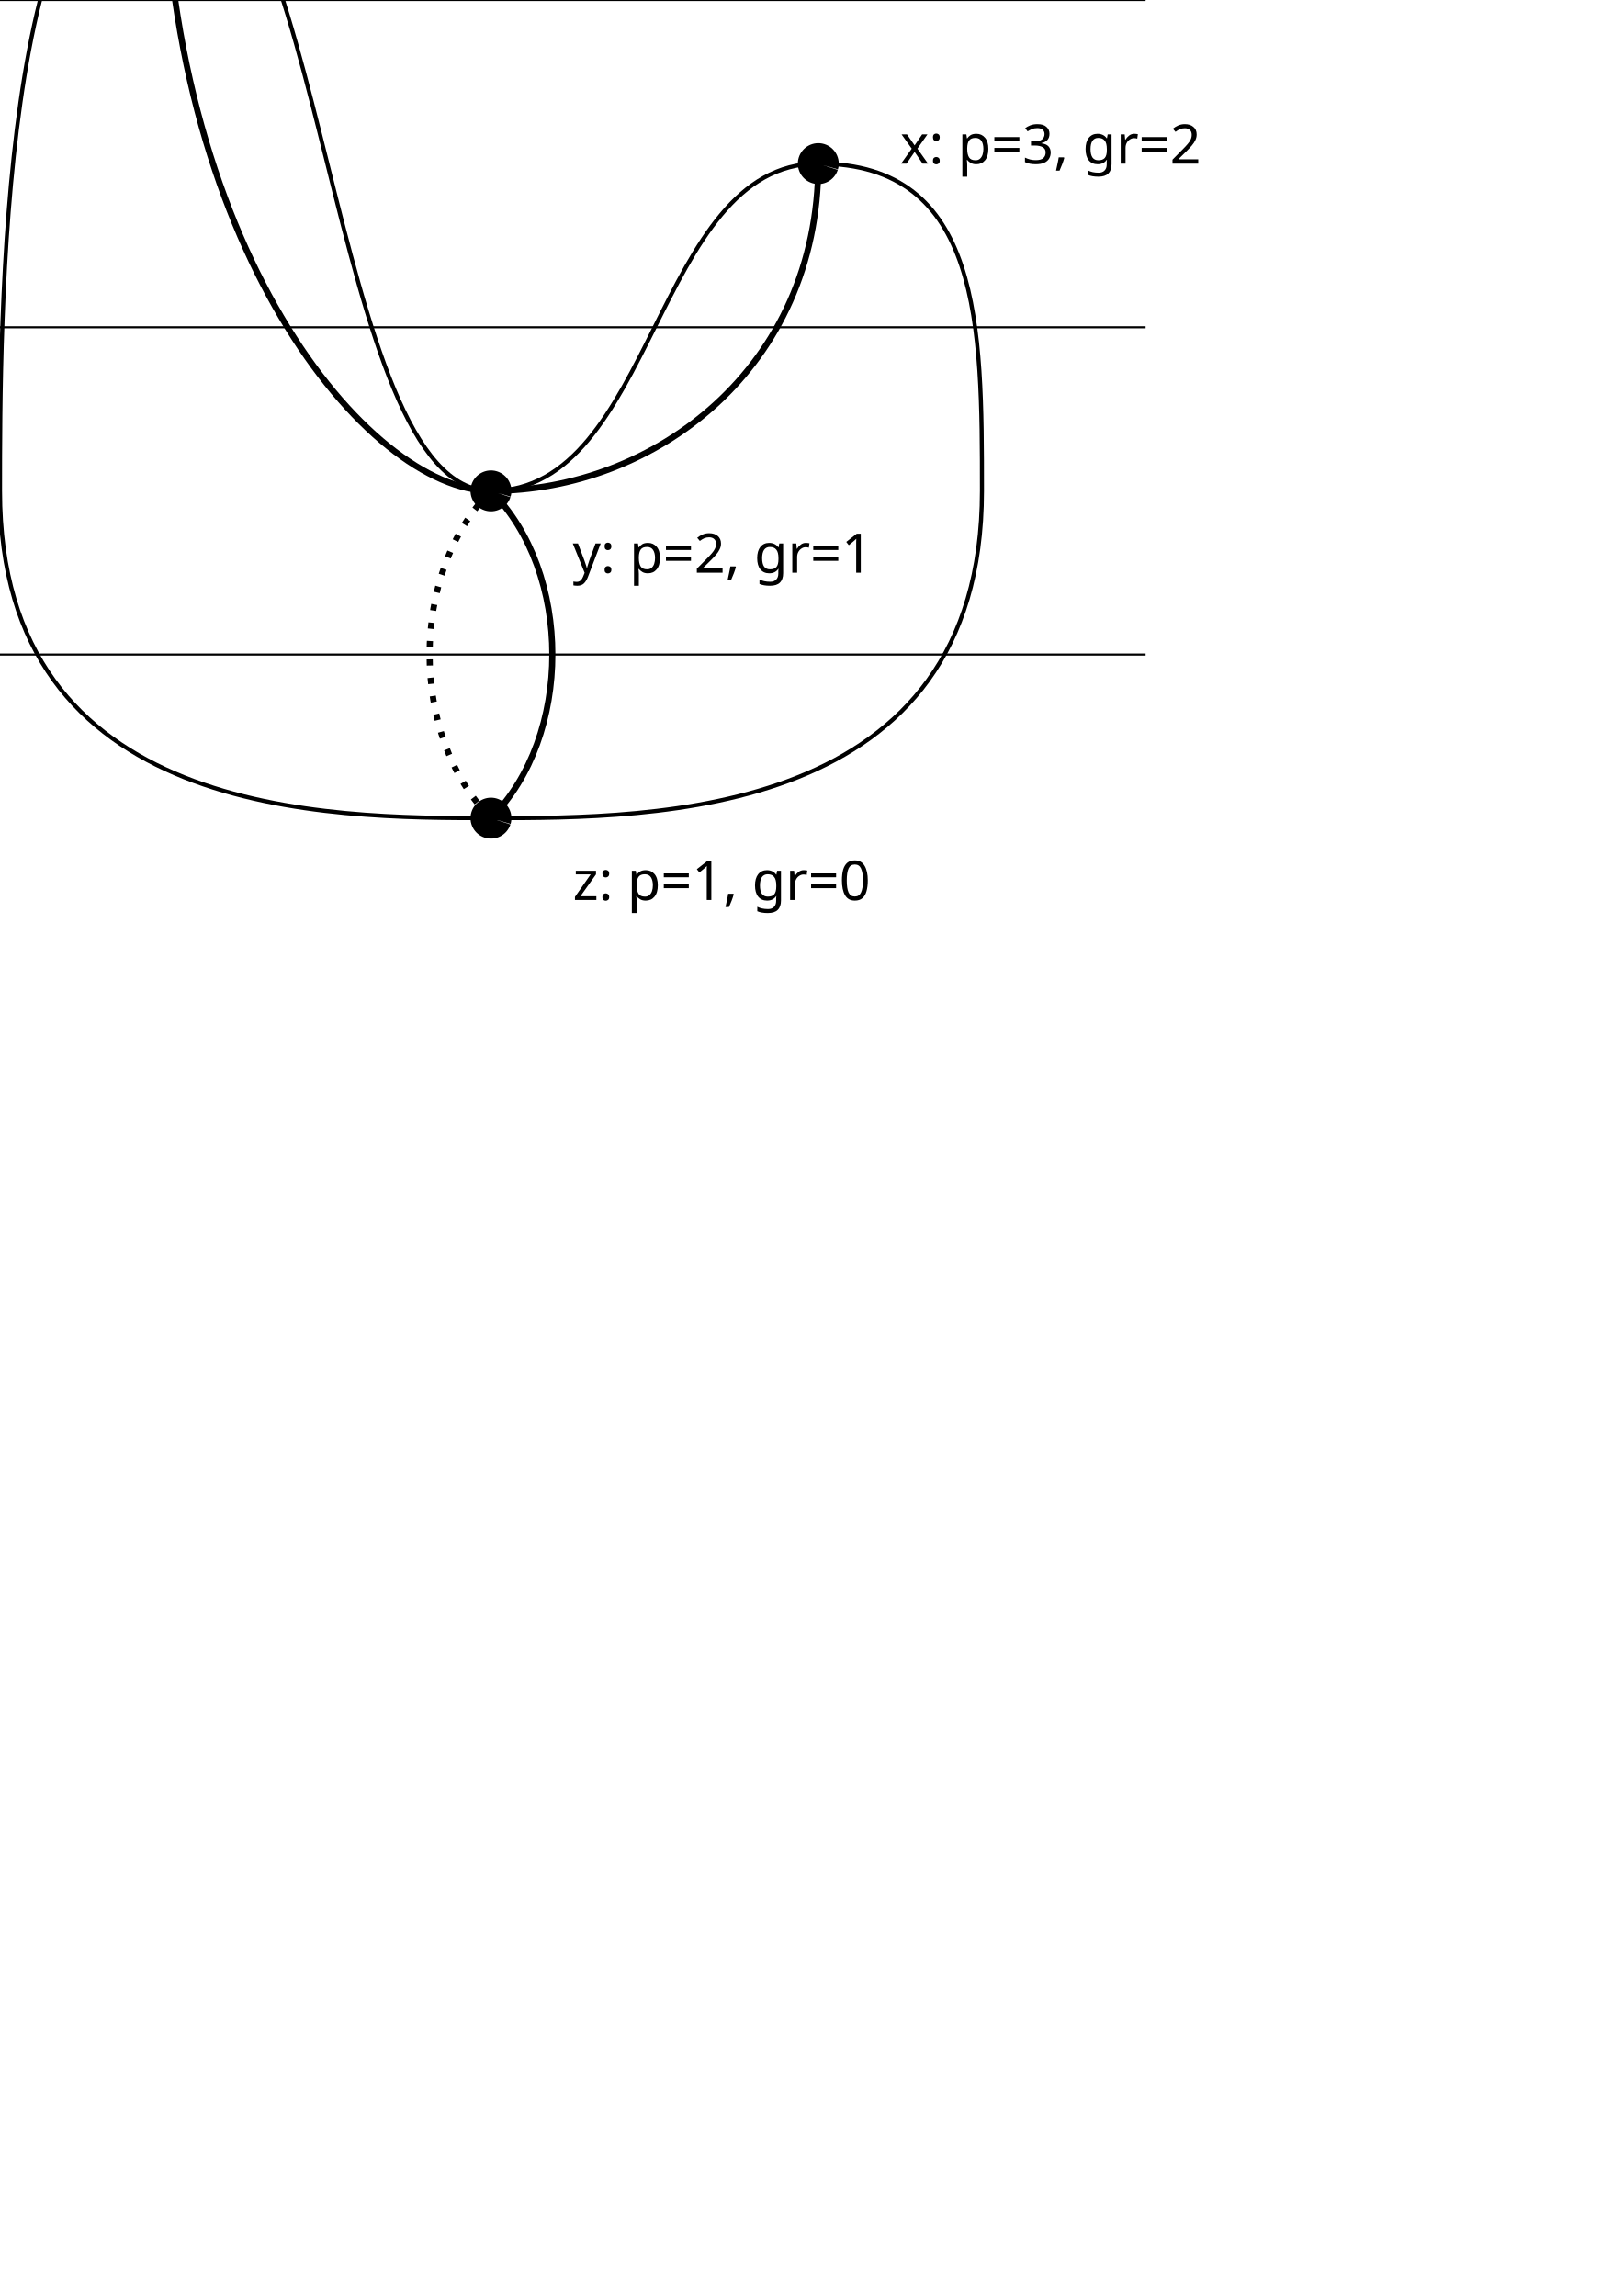
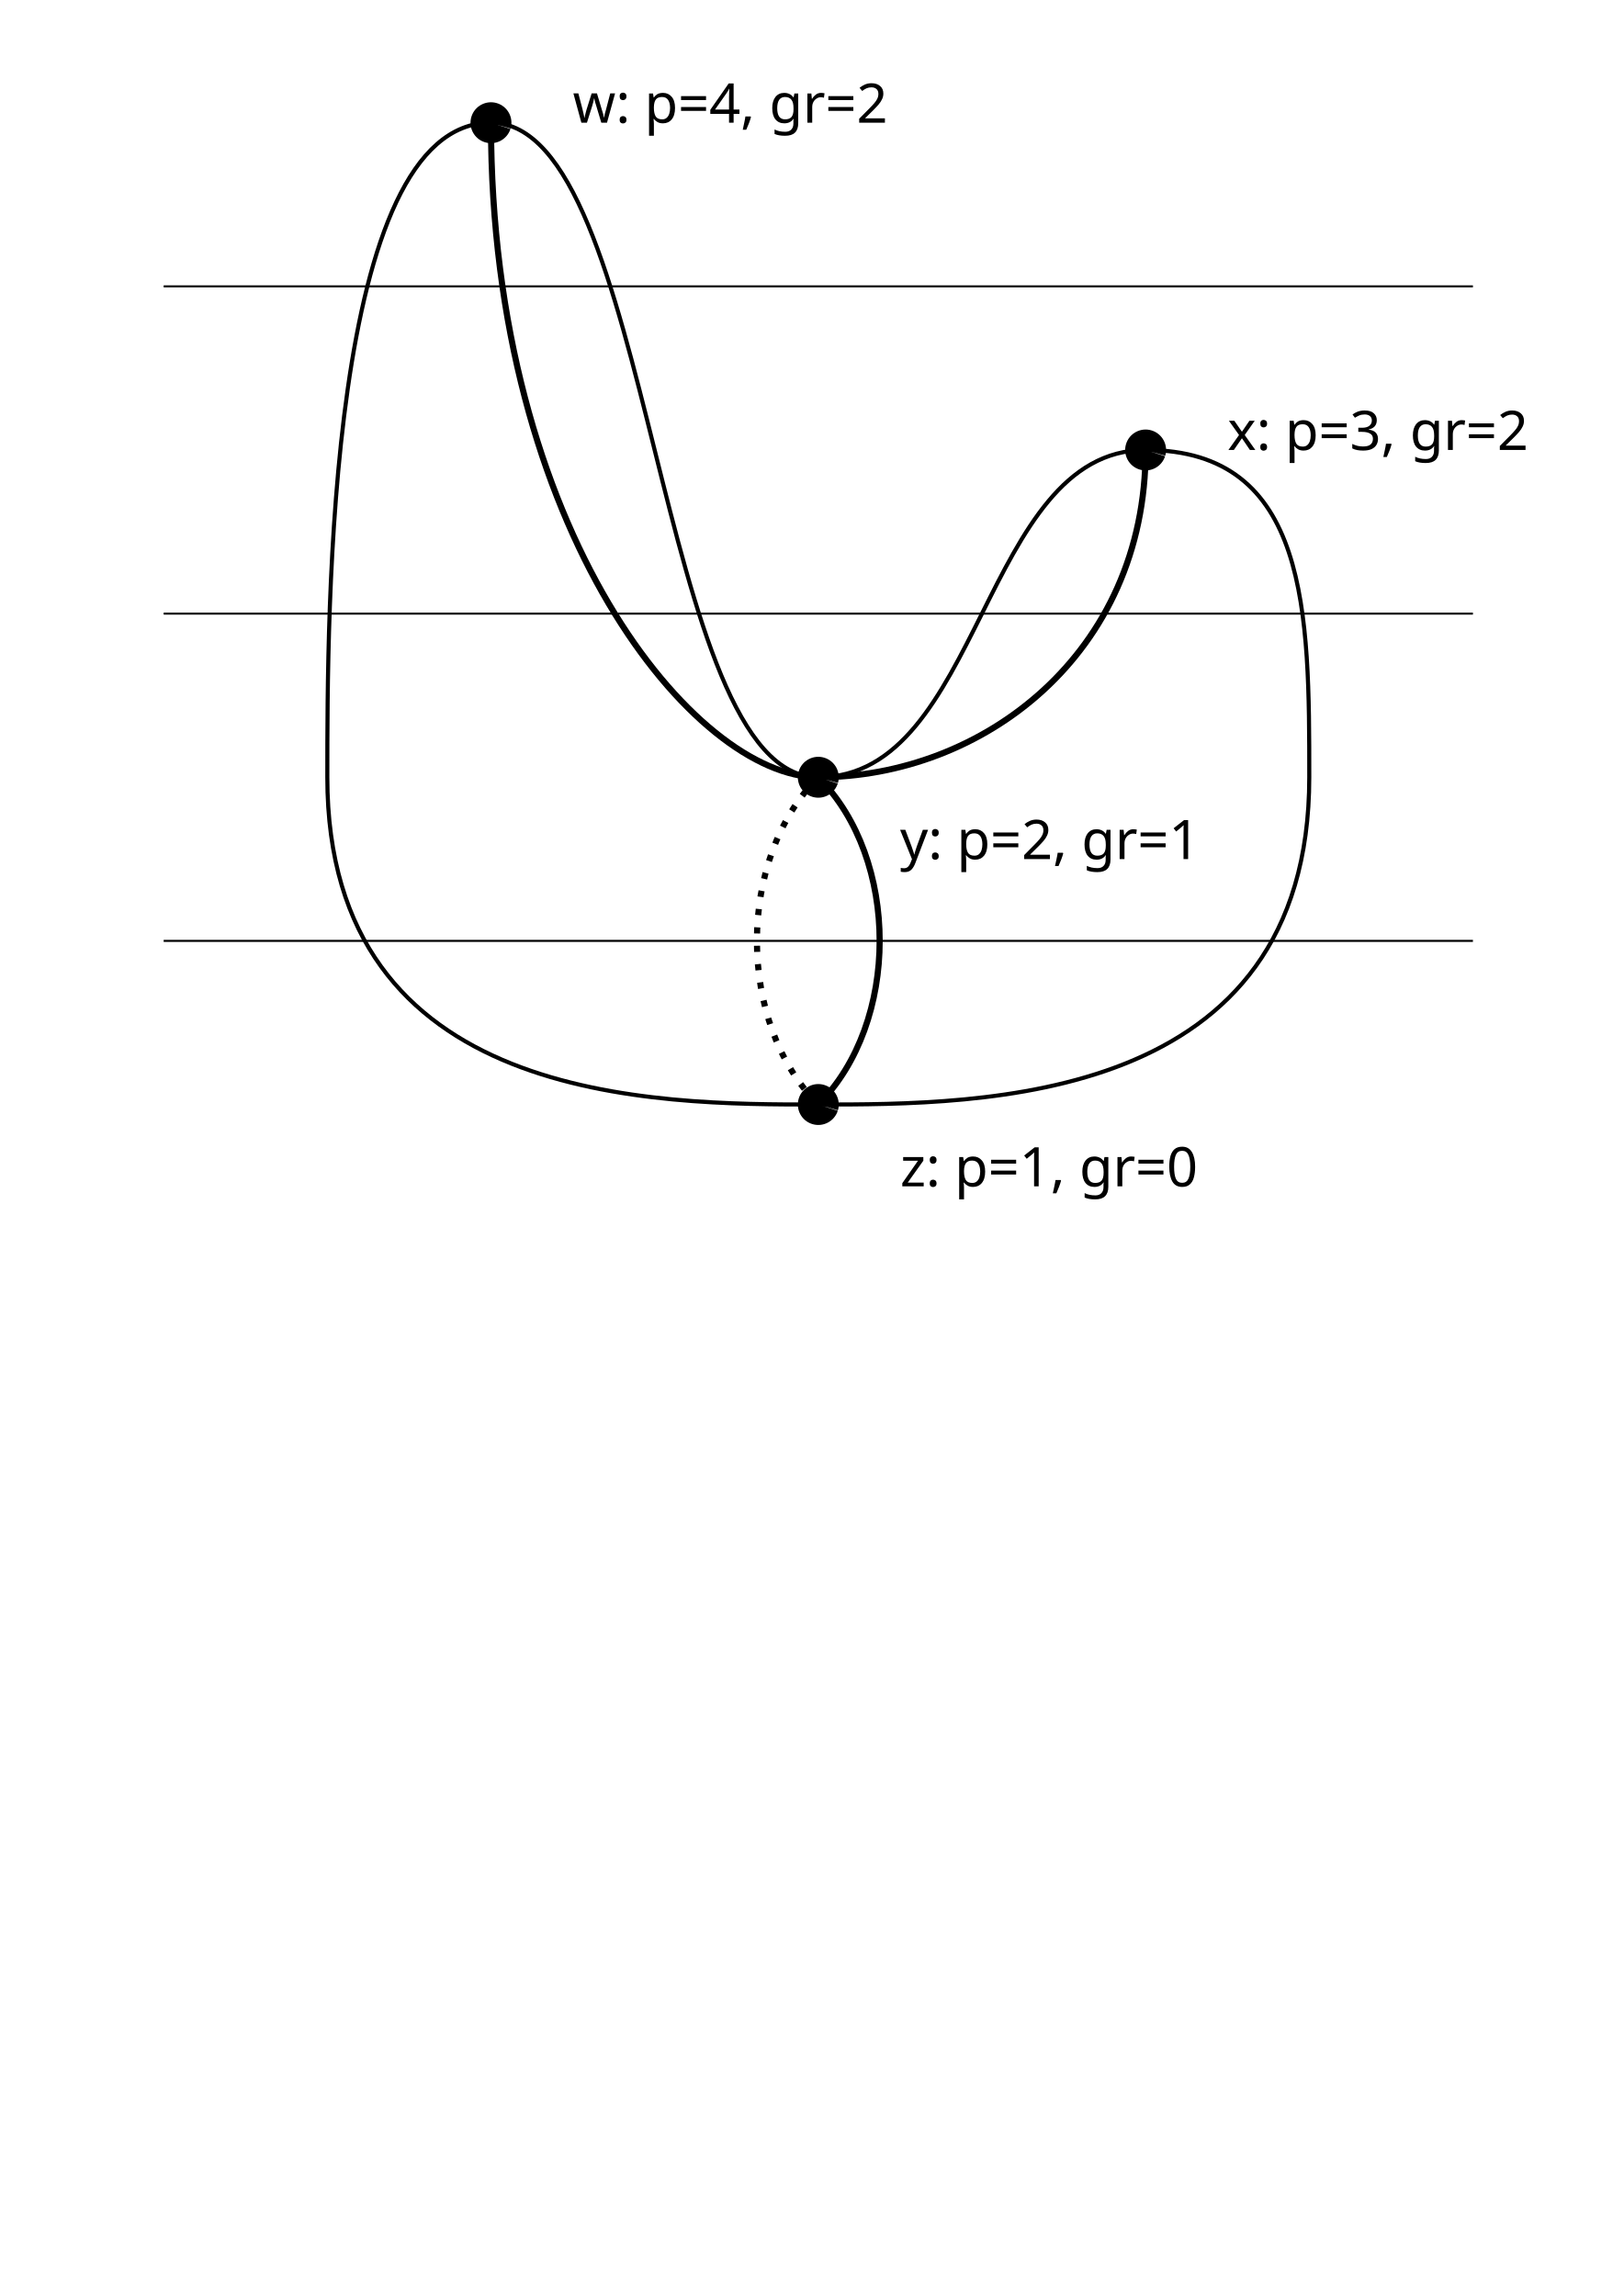
- <svg xmlns="http://www.w3.org/2000/svg" id="svg8" version="1.1" viewBox="0 0 210 297" height="297mm" width="210mm">
+ <svg xmlns="http://www.w3.org/2000/svg" width="210mm" height="297mm" viewBox="0 0 210 297" version="1.1" id="svg8">
  <defs id="defs2" />
  <g id="layer1">
-     <path id="path835" d="m 0,63.5 c 0,-21.167 0,-84.667 21.167,-84.667 21.167,0 21.167,84.667 42.333,84.667 C 84.667,63.5 84.667,21.167 105.833,21.167 127,21.167 127,42.333 127,63.5 127,105.833 84.667,105.833 63.5,105.833 42.333,105.833 0,105.833 0,63.5 Z" style="fill:none;stroke:#000000;stroke-width:0.529;stroke-linecap:butt;stroke-linejoin:miter;stroke-opacity:1;stroke-miterlimit:4;stroke-dasharray:none" />
-     <path d="m 23.686,-20.358 a 2.646,2.646 0 0 1 -3.312,1.716 2.646,2.646 0 0 1 -1.736,-3.302 2.646,2.646 0 0 1 3.291,-1.756 2.646,2.646 0 0 1 1.777,3.28 l -2.538,-0.746 z" id="path837" style="fill:#000000;stroke-width:0.265;stroke-dasharray:0.529, 0.265" />
-     <path d="m 66.019,64.308 a 2.646,2.646 0 0 1 -3.312,1.716 2.646,2.646 0 0 1 -1.736,-3.302 2.646,2.646 0 0 1 3.291,-1.756 2.646,2.646 0 0 1 1.777,3.28 L 63.5,63.5 Z" id="path839" style="fill:#000000;stroke-width:0.265;stroke-dasharray:0.529, 0.265" />
-     <path d="m 108.353,21.975 a 2.646,2.646 0 0 1 -3.312,1.716 2.646,2.646 0 0 1 -1.736,-3.302 2.646,2.646 0 0 1 3.291,-1.756 2.646,2.646 0 0 1 1.777,3.28 l -2.538,-0.746 z" id="path841" style="fill:#000000;stroke-width:0.265;stroke-dasharray:0.529, 0.265" />
-     <path d="m 66.019,106.642 a 2.646,2.646 0 0 1 -3.312,1.716 2.646,2.646 0 0 1 -1.736,-3.302 2.646,2.646 0 0 1 3.291,-1.756 2.646,2.646 0 0 1 1.777,3.28 L 63.5,105.833 Z" id="path843" style="fill:#000000;stroke-width:0.265;stroke-dasharray:0.529, 0.265" />
-     <path id="path845" d="M 21.167,-21.167 C 21.167,31.75 47.625,63.5 63.5,63.5" style="fill:none;stroke:#000000;stroke-width:0.794;stroke-linecap:butt;stroke-linejoin:miter;stroke-opacity:1;stroke-miterlimit:4;stroke-dasharray:none" />
-     <path id="path847" d="M 105.833,21.167 C 105.833,47.625 84.667,63.5 63.5,63.5" style="fill:none;stroke:#000000;stroke-width:0.794;stroke-linecap:butt;stroke-linejoin:miter;stroke-opacity:1;stroke-miterlimit:4;stroke-dasharray:none" />
-     <path id="path849" d="m 63.5,63.5 c 10.583,10.583 10.583,31.75 0,42.333" style="fill:none;stroke:#000000;stroke-width:0.794;stroke-linecap:butt;stroke-linejoin:miter;stroke-opacity:1;stroke-miterlimit:4;stroke-dasharray:none" />
-     <path style="fill:none;stroke:#000000;stroke-width:0.794;stroke-linecap:butt;stroke-linejoin:miter;stroke-opacity:1;stroke-miterlimit:4;stroke-dasharray:0.794,1.587;stroke-dashoffset:0" d="m 63.5,63.5 c -10.583,10.583 -10.583,31.75 0,42.333" id="path851" />
-     <path id="path853" d="M -21.167,0 H 148.167" style="fill:none;stroke:#000000;stroke-width:0.265px;stroke-linecap:butt;stroke-linejoin:miter;stroke-opacity:1" />
-     <path id="path855" d="M -21.167,42.333 H 148.167" style="fill:none;stroke:#000000;stroke-width:0.265px;stroke-linecap:butt;stroke-linejoin:miter;stroke-opacity:1" />
-     <path id="path857" d="M -21.167,84.667 H 148.167" style="fill:none;stroke:#000000;stroke-width:0.265px;stroke-linecap:butt;stroke-linejoin:miter;stroke-opacity:1" />
-     <text id="text861" y="-21.167" x="31.75" style="font-style:normal;font-weight:normal;font-size:10.583px;line-height:1.25;font-family:sans-serif;fill:#000000;fill-opacity:1;stroke:none;stroke-width:0.265" xml:space="preserve">
-       <tspan style="font-style:normal;font-variant:normal;font-weight:normal;font-stretch:normal;font-size:7.056px;font-family:sans-serif;-inkscape-font-specification:'sans-serif, Normal';font-variant-ligatures:normal;font-variant-caps:normal;font-variant-numeric:normal;font-variant-east-asian:normal;stroke-width:0.265" y="-21.167" x="31.75" id="tspan859">w: p=4, gr=2</tspan>
+     <path style="fill:none;stroke:#000000;stroke-width:0.529;stroke-linecap:butt;stroke-linejoin:miter;stroke-miterlimit:4;stroke-dasharray:none;stroke-opacity:1" d="m 42.333,100.542 c 0,-21.167 0,-84.667 21.167,-84.667 21.167,0 21.167,84.667 42.333,84.667 21.167,0 21.167,-42.333 42.333,-42.333 21.167,0 21.167,21.167 21.167,42.333 0,42.333 -42.333,42.333 -63.5,42.333 -21.167,0 -63.5,0 -63.5,-42.333 z" id="path835" />
+     <path style="fill:#000000;stroke-width:0.265;stroke-dasharray:0.529, 0.265" id="path837" d="m 66.019,16.683 a 2.646,2.646 0 0 1 -3.312,1.716 2.646,2.646 0 0 1 -1.736,-3.302 2.646,2.646 0 0 1 3.291,-1.756 2.646,2.646 0 0 1 1.777,3.28 L 63.5,15.875 Z" />
+     <path style="fill:#000000;stroke-width:0.265;stroke-dasharray:0.529, 0.265" id="path839" d="m 108.353,101.35 a 2.646,2.646 0 0 1 -3.312,1.716 2.646,2.646 0 0 1 -1.736,-3.302 2.646,2.646 0 0 1 3.291,-1.756 2.646,2.646 0 0 1 1.777,3.28 l -2.538,-0.746 z" />
+     <path style="fill:#000000;stroke-width:0.265;stroke-dasharray:0.529, 0.265" id="path841" d="m 150.686,59.017 a 2.646,2.646 0 0 1 -3.312,1.716 2.646,2.646 0 0 1 -1.736,-3.302 2.646,2.646 0 0 1 3.291,-1.756 2.646,2.646 0 0 1 1.777,3.28 l -2.538,-0.746 z" />
+     <path style="fill:#000000;stroke-width:0.265;stroke-dasharray:0.529, 0.265" id="path843" d="m 108.353,143.683 a 2.646,2.646 0 0 1 -3.312,1.716 2.646,2.646 0 0 1 -1.736,-3.302 2.646,2.646 0 0 1 3.291,-1.756 2.646,2.646 0 0 1 1.777,3.28 l -2.538,-0.746 z" />
+     <path style="fill:none;stroke:#000000;stroke-width:0.794;stroke-linecap:butt;stroke-linejoin:miter;stroke-miterlimit:4;stroke-dasharray:none;stroke-opacity:1" d="M 63.5,15.875 C 63.5,68.792 89.958,100.542 105.833,100.542" id="path845" />
+     <path style="fill:none;stroke:#000000;stroke-width:0.794;stroke-linecap:butt;stroke-linejoin:miter;stroke-miterlimit:4;stroke-dasharray:none;stroke-opacity:1" d="m 148.167,58.208 c 0,26.458 -21.167,42.333 -42.333,42.333" id="path847" />
+     <path style="fill:none;stroke:#000000;stroke-width:0.794;stroke-linecap:butt;stroke-linejoin:miter;stroke-miterlimit:4;stroke-dasharray:none;stroke-opacity:1" d="m 105.833,100.542 c 10.583,10.583 10.583,31.75 0,42.333" id="path849" />
+     <path id="path851" d="m 105.833,100.542 c -10.583,10.583 -10.583,31.75 0,42.333" style="fill:none;stroke:#000000;stroke-width:0.794;stroke-linecap:butt;stroke-linejoin:miter;stroke-miterlimit:4;stroke-dasharray:0.794, 1.587;stroke-dashoffset:0;stroke-opacity:1" />
+     <path style="fill:none;stroke:#000000;stroke-width:0.265px;stroke-linecap:butt;stroke-linejoin:miter;stroke-opacity:1" d="M 21.167,37.042 H 190.5" id="path853" />
+     <path style="fill:none;stroke:#000000;stroke-width:0.265px;stroke-linecap:butt;stroke-linejoin:miter;stroke-opacity:1" d="M 21.167,79.375 H 190.5" id="path855" />
+     <path style="fill:none;stroke:#000000;stroke-width:0.265px;stroke-linecap:butt;stroke-linejoin:miter;stroke-opacity:1" d="M 21.167,121.708 H 190.5" id="path857" />
+     <text xml:space="preserve" style="font-style:normal;font-weight:normal;font-size:10.583px;line-height:1.25;font-family:sans-serif;fill:#000000;fill-opacity:1;stroke:none;stroke-width:0.265" x="74.083" y="15.875" id="text861">
+       <tspan id="tspan859" x="74.083" y="15.875" style="font-style:normal;font-variant:normal;font-weight:normal;font-stretch:normal;font-size:7.056px;font-family:sans-serif;-inkscape-font-specification:'sans-serif, Normal';font-variant-ligatures:normal;font-variant-caps:normal;font-variant-numeric:normal;font-variant-east-asian:normal;stroke-width:0.265">w: p=4, gr=2</tspan>
    </text>
-     <text id="text865" y="21.167" x="116.417" style="font-style:normal;font-weight:normal;font-size:10.583px;line-height:1.25;font-family:sans-serif;fill:#000000;fill-opacity:1;stroke:none;stroke-width:0.265;" xml:space="preserve">
-       <tspan style="font-style:normal;font-variant:normal;font-weight:normal;font-stretch:normal;font-size:7.056px;font-family:sans-serif;-inkscape-font-specification:'sans-serif, Normal';font-variant-ligatures:normal;font-variant-caps:normal;font-variant-numeric:normal;font-variant-east-asian:normal;stroke-width:0.265" y="21.167" x="116.417" id="tspan863">x: p=3, gr=2</tspan>
+     <text xml:space="preserve" style="font-style:normal;font-weight:normal;font-size:10.583px;line-height:1.25;font-family:sans-serif;fill:#000000;fill-opacity:1;stroke:none;stroke-width:0.265" x="158.75" y="58.208" id="text865">
+       <tspan id="tspan863" x="158.75" y="58.208" style="font-style:normal;font-variant:normal;font-weight:normal;font-stretch:normal;font-size:7.056px;font-family:sans-serif;-inkscape-font-specification:'sans-serif, Normal';font-variant-ligatures:normal;font-variant-caps:normal;font-variant-numeric:normal;font-variant-east-asian:normal;stroke-width:0.265">x: p=3, gr=2</tspan>
    </text>
-     <text id="text869" y="74.083" x="74.083" style="font-size:7.056px;line-height:1.25;font-family:sans-serif;-inkscape-font-specification:'sans-serif, Normal';stroke-width:0.265" xml:space="preserve">
-       <tspan style="stroke-width:0.265" y="74.083" x="74.083" id="tspan867">y: p=2, gr=1</tspan>
+     <text xml:space="preserve" style="font-size:7.056px;line-height:1.25;font-family:sans-serif;-inkscape-font-specification:'sans-serif, Normal';stroke-width:0.265" x="116.417" y="111.125" id="text869">
+       <tspan id="tspan867" x="116.417" y="111.125" style="stroke-width:0.265">y: p=2, gr=1</tspan>
    </text>
-     <text id="text873" y="116.417" x="74.083" style="font-size:7.056px;line-height:1.25;font-family:sans-serif;-inkscape-font-specification:'sans-serif, Normal';stroke-width:0.265" xml:space="preserve">
-       <tspan style="stroke-width:0.265" y="116.417" x="74.083" id="tspan871">z: p=1, gr=0</tspan>
+     <text xml:space="preserve" style="font-size:7.056px;line-height:1.25;font-family:sans-serif;-inkscape-font-specification:'sans-serif, Normal';stroke-width:0.265" x="116.417" y="153.458" id="text873">
+       <tspan id="tspan871" x="116.417" y="153.458" style="stroke-width:0.265">z: p=1, gr=0</tspan>
    </text>
  </g>
</svg>
